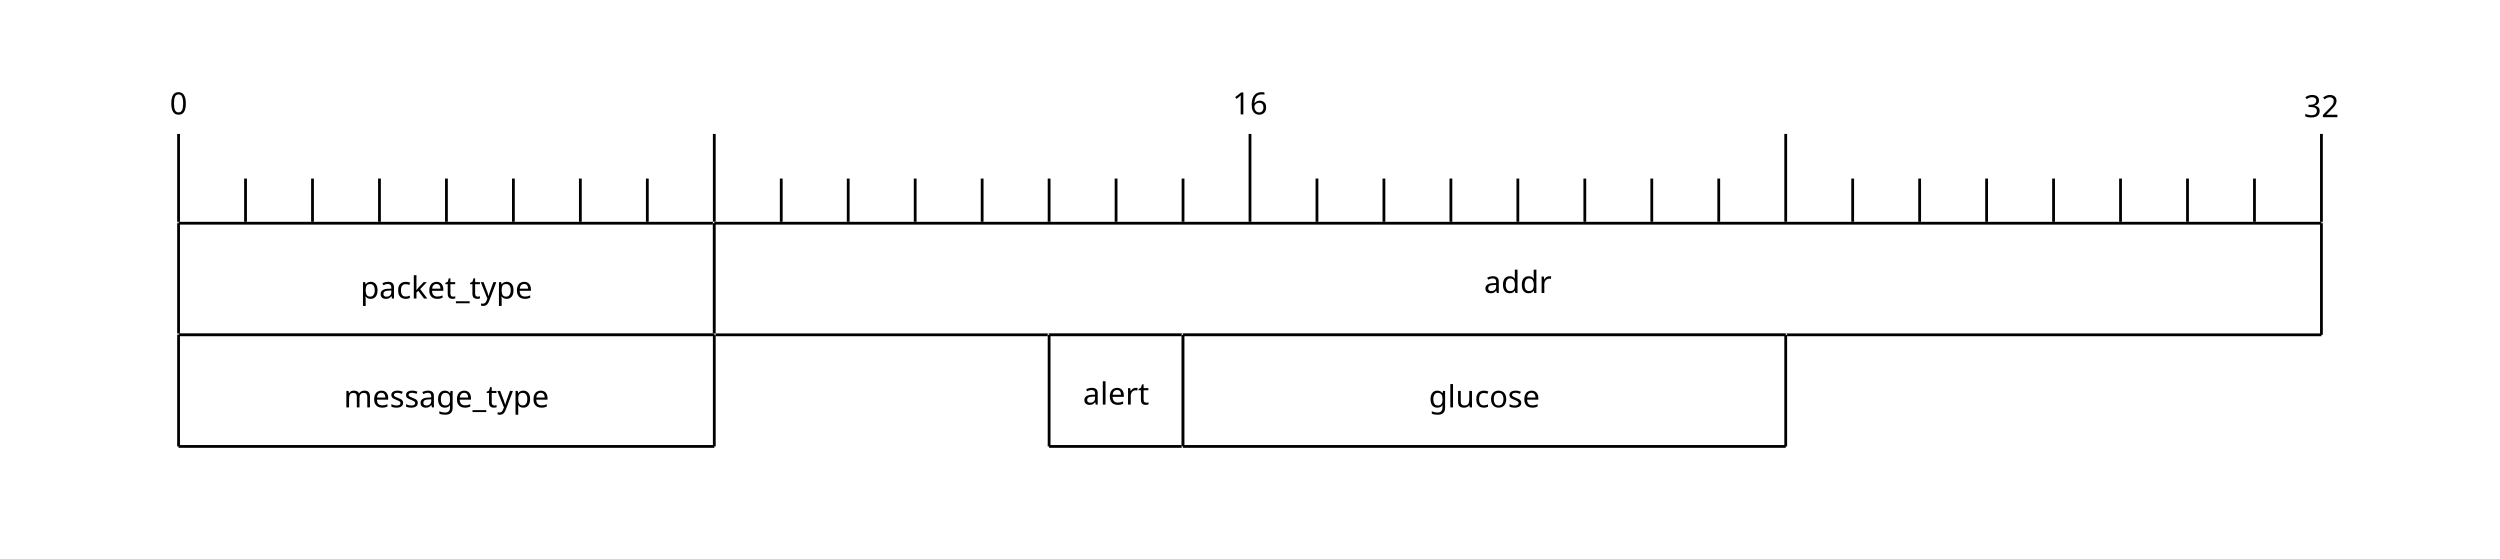
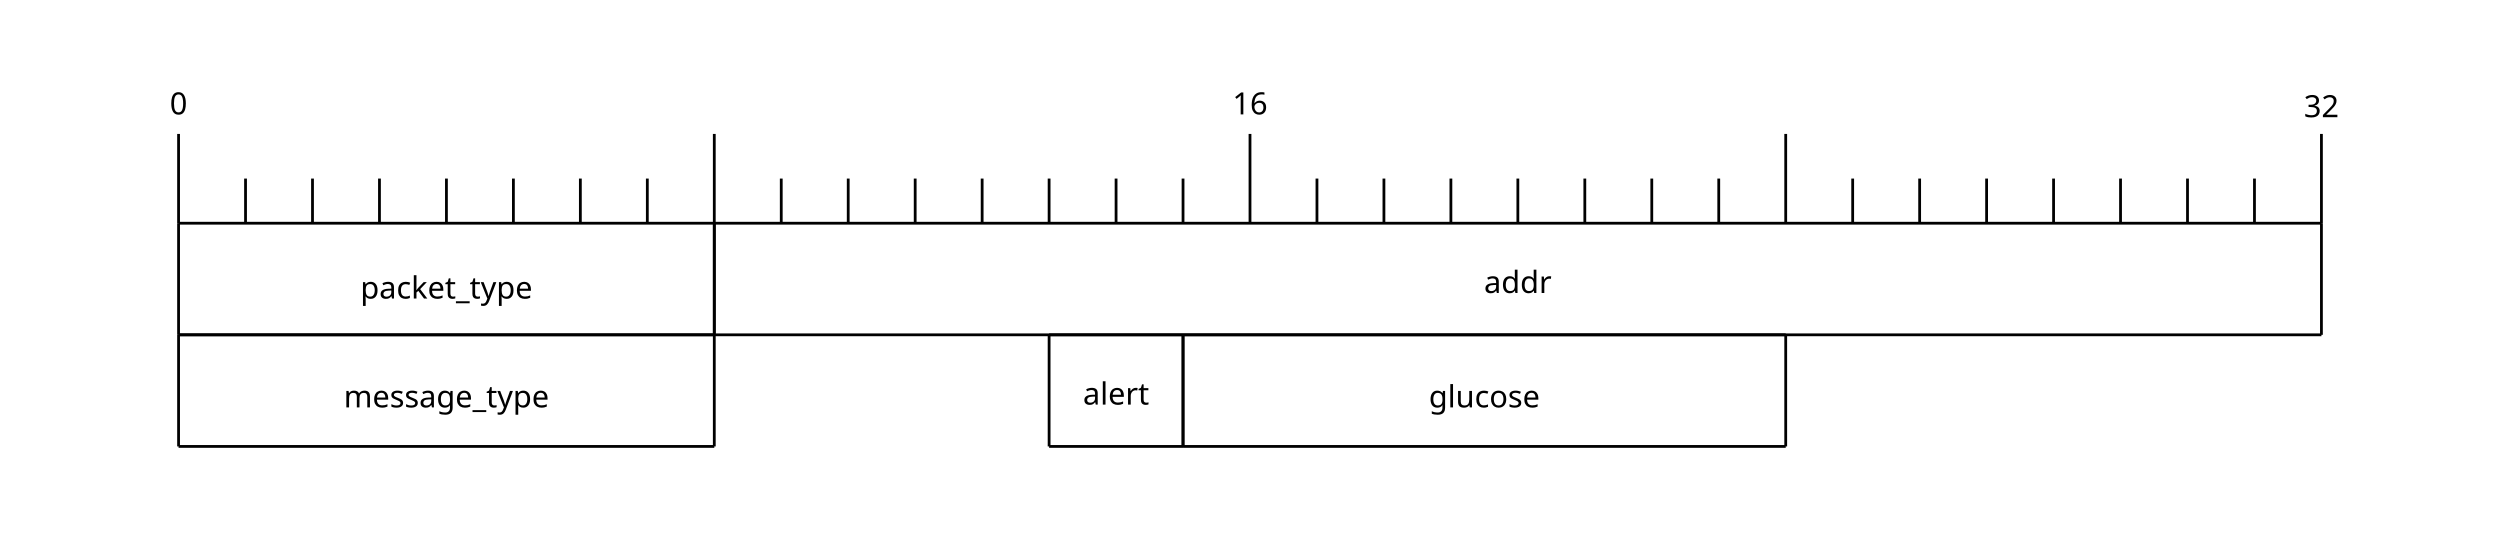
<svg xmlns="http://www.w3.org/2000/svg" viewBox="0 0 896 200">
  <defs id="defs_block">
    <filter height="1.504" id="filter_blur" width="1.157" x="-0.079" y="-0.252">
      <feGaussianBlur id="feGaussianBlur3780" stdDeviation="4.2" />
    </filter>
  </defs>
  <path d="M 64 48 L 64 80" fill="none" stroke="rgb(0,0,0)" />
  <text fill="rgb(0,0,0)" font-family="sans-serif" font-size="11" font-style="normal" font-weight="normal" text-anchor="middle" textLength="7" x="64" y="41">0</text>
  <path d="M 88 64 L 88 80" fill="none" stroke="rgb(0,0,0)" />
  <path d="M 112 64 L 112 80" fill="none" stroke="rgb(0,0,0)" />
  <path d="M 136 64 L 136 80" fill="none" stroke="rgb(0,0,0)" />
  <path d="M 160 64 L 160 80" fill="none" stroke="rgb(0,0,0)" />
  <path d="M 184 64 L 184 80" fill="none" stroke="rgb(0,0,0)" />
  <path d="M 208 64 L 208 80" fill="none" stroke="rgb(0,0,0)" />
  <path d="M 232 64 L 232 80" fill="none" stroke="rgb(0,0,0)" />
  <path d="M 256 48 L 256 80" fill="none" stroke="rgb(0,0,0)" />
  <path d="M 280 64 L 280 80" fill="none" stroke="rgb(0,0,0)" />
  <path d="M 304 64 L 304 80" fill="none" stroke="rgb(0,0,0)" />
  <path d="M 328 64 L 328 80" fill="none" stroke="rgb(0,0,0)" />
  <path d="M 352 64 L 352 80" fill="none" stroke="rgb(0,0,0)" />
  <path d="M 376 64 L 376 80" fill="none" stroke="rgb(0,0,0)" />
  <path d="M 400 64 L 400 80" fill="none" stroke="rgb(0,0,0)" />
  <path d="M 424 64 L 424 80" fill="none" stroke="rgb(0,0,0)" />
  <path d="M 448 48 L 448 80" fill="none" stroke="rgb(0,0,0)" />
  <text fill="rgb(0,0,0)" font-family="sans-serif" font-size="11" font-style="normal" font-weight="normal" text-anchor="middle" textLength="14" x="448" y="41">16</text>
  <path d="M 472 64 L 472 80" fill="none" stroke="rgb(0,0,0)" />
  <path d="M 496 64 L 496 80" fill="none" stroke="rgb(0,0,0)" />
  <path d="M 520 64 L 520 80" fill="none" stroke="rgb(0,0,0)" />
  <path d="M 544 64 L 544 80" fill="none" stroke="rgb(0,0,0)" />
  <path d="M 568 64 L 568 80" fill="none" stroke="rgb(0,0,0)" />
  <path d="M 592 64 L 592 80" fill="none" stroke="rgb(0,0,0)" />
  <path d="M 616 64 L 616 80" fill="none" stroke="rgb(0,0,0)" />
  <path d="M 640 48 L 640 80" fill="none" stroke="rgb(0,0,0)" />
  <path d="M 664 64 L 664 80" fill="none" stroke="rgb(0,0,0)" />
  <path d="M 688 64 L 688 80" fill="none" stroke="rgb(0,0,0)" />
  <path d="M 712 64 L 712 80" fill="none" stroke="rgb(0,0,0)" />
  <path d="M 736 64 L 736 80" fill="none" stroke="rgb(0,0,0)" />
  <path d="M 760 64 L 760 80" fill="none" stroke="rgb(0,0,0)" />
  <path d="M 784 64 L 784 80" fill="none" stroke="rgb(0,0,0)" />
  <path d="M 808 64 L 808 80" fill="none" stroke="rgb(0,0,0)" />
  <path d="M 832 48 L 832 80" fill="none" stroke="rgb(0,0,0)" />
  <text fill="rgb(0,0,0)" font-family="sans-serif" font-size="11" font-style="normal" font-weight="normal" text-anchor="middle" textLength="14" x="832" y="42">32</text>
-   <rect fill="rgb(255,255,255)" height="40" stroke="rgb(255,255,255)" width="192" x="64" y="80" />
+   <rect fill="none" height="40" stroke="none" width="192" x="64" y="80" />
  <path d="M 64 80 L 256 80" fill="none" stroke="rgb(0,0,0)" />
  <path d="M 256 80 L 256 120" fill="none" stroke="rgb(0,0,0)" />
  <path d="M 256 120 L 64 120" fill="none" stroke="rgb(0,0,0)" />
  <path d="M 64 120 L 64 80" fill="none" stroke="rgb(0,0,0)" />
  <text fill="rgb(0,0,0)" font-family="sans-serif" font-size="11" font-style="normal" font-weight="normal" text-anchor="middle" textLength="65" x="160" y="107">packet_type</text>
-   <rect fill="rgb(255,255,255)" height="40" stroke="rgb(255,255,255)" width="576" x="256" y="80" />
+   <rect fill="none" height="40" stroke="none" width="576" x="256" y="80" />
  <path d="M 256 80 L 832 80" fill="none" stroke="rgb(0,0,0)" />
  <path d="M 832 80 L 832 120" fill="none" stroke="rgb(0,0,0)" />
  <path d="M 832 120 L 256 120" fill="none" stroke="rgb(0,0,0)" />
  <path d="M 256 120 L 256 80" fill="none" stroke="rgb(0,0,0)" />
  <text fill="rgb(0,0,0)" font-family="sans-serif" font-size="11" font-style="normal" font-weight="normal" text-anchor="middle" textLength="25" x="544" y="105">addr</text>
-   <rect fill="rgb(255,255,255)" height="40" stroke="rgb(255,255,255)" width="192" x="64" y="120" />
+   <rect fill="none" height="40" stroke="none" width="192" x="64" y="120" />
  <path d="M 64 120 L 256 120" fill="none" stroke="rgb(0,0,0)" />
  <path d="M 256 120 L 256 160" fill="none" stroke="rgb(0,0,0)" />
  <path d="M 256 160 L 64 160" fill="none" stroke="rgb(0,0,0)" />
  <path d="M 64 160 L 64 120" fill="none" stroke="rgb(0,0,0)" />
  <text fill="rgb(0,0,0)" font-family="sans-serif" font-size="11" font-style="normal" font-weight="normal" text-anchor="middle" textLength="77" x="160" y="146">message_type</text>
-   <rect fill="rgb(255,255,255)" height="40" stroke="rgb(255,255,255)" width="48" x="376" y="120" />
+   <rect fill="none" height="40" stroke="none" width="48" x="376" y="120" />
  <path d="M 376 120 L 424 120" fill="none" stroke="rgb(0,0,0)" />
  <path d="M 424 120 L 424 160" fill="none" stroke="rgb(0,0,0)" />
  <path d="M 424 160 L 376 160" fill="none" stroke="rgb(0,0,0)" />
  <path d="M 376 160 L 376 120" fill="none" stroke="rgb(0,0,0)" />
  <text fill="rgb(0,0,0)" font-family="sans-serif" font-size="11" font-style="normal" font-weight="normal" text-anchor="middle" textLength="25" x="400" y="145">alert</text>
-   <rect fill="rgb(255,255,255)" height="40" stroke="rgb(255,255,255)" width="216" x="424" y="120" />
+   <rect fill="none" height="40" stroke="none" width="216" x="424" y="120" />
  <path d="M 424 120 L 640 120" fill="none" stroke="rgb(0,0,0)" />
  <path d="M 640 120 L 640 160" fill="none" stroke="rgb(0,0,0)" />
  <path d="M 640 160 L 424 160" fill="none" stroke="rgb(0,0,0)" />
  <path d="M 424 160 L 424 120" fill="none" stroke="rgb(0,0,0)" />
  <text fill="rgb(0,0,0)" font-family="sans-serif" font-size="11" font-style="normal" font-weight="normal" text-anchor="middle" textLength="43" x="532" y="146">glucose</text>
</svg>
